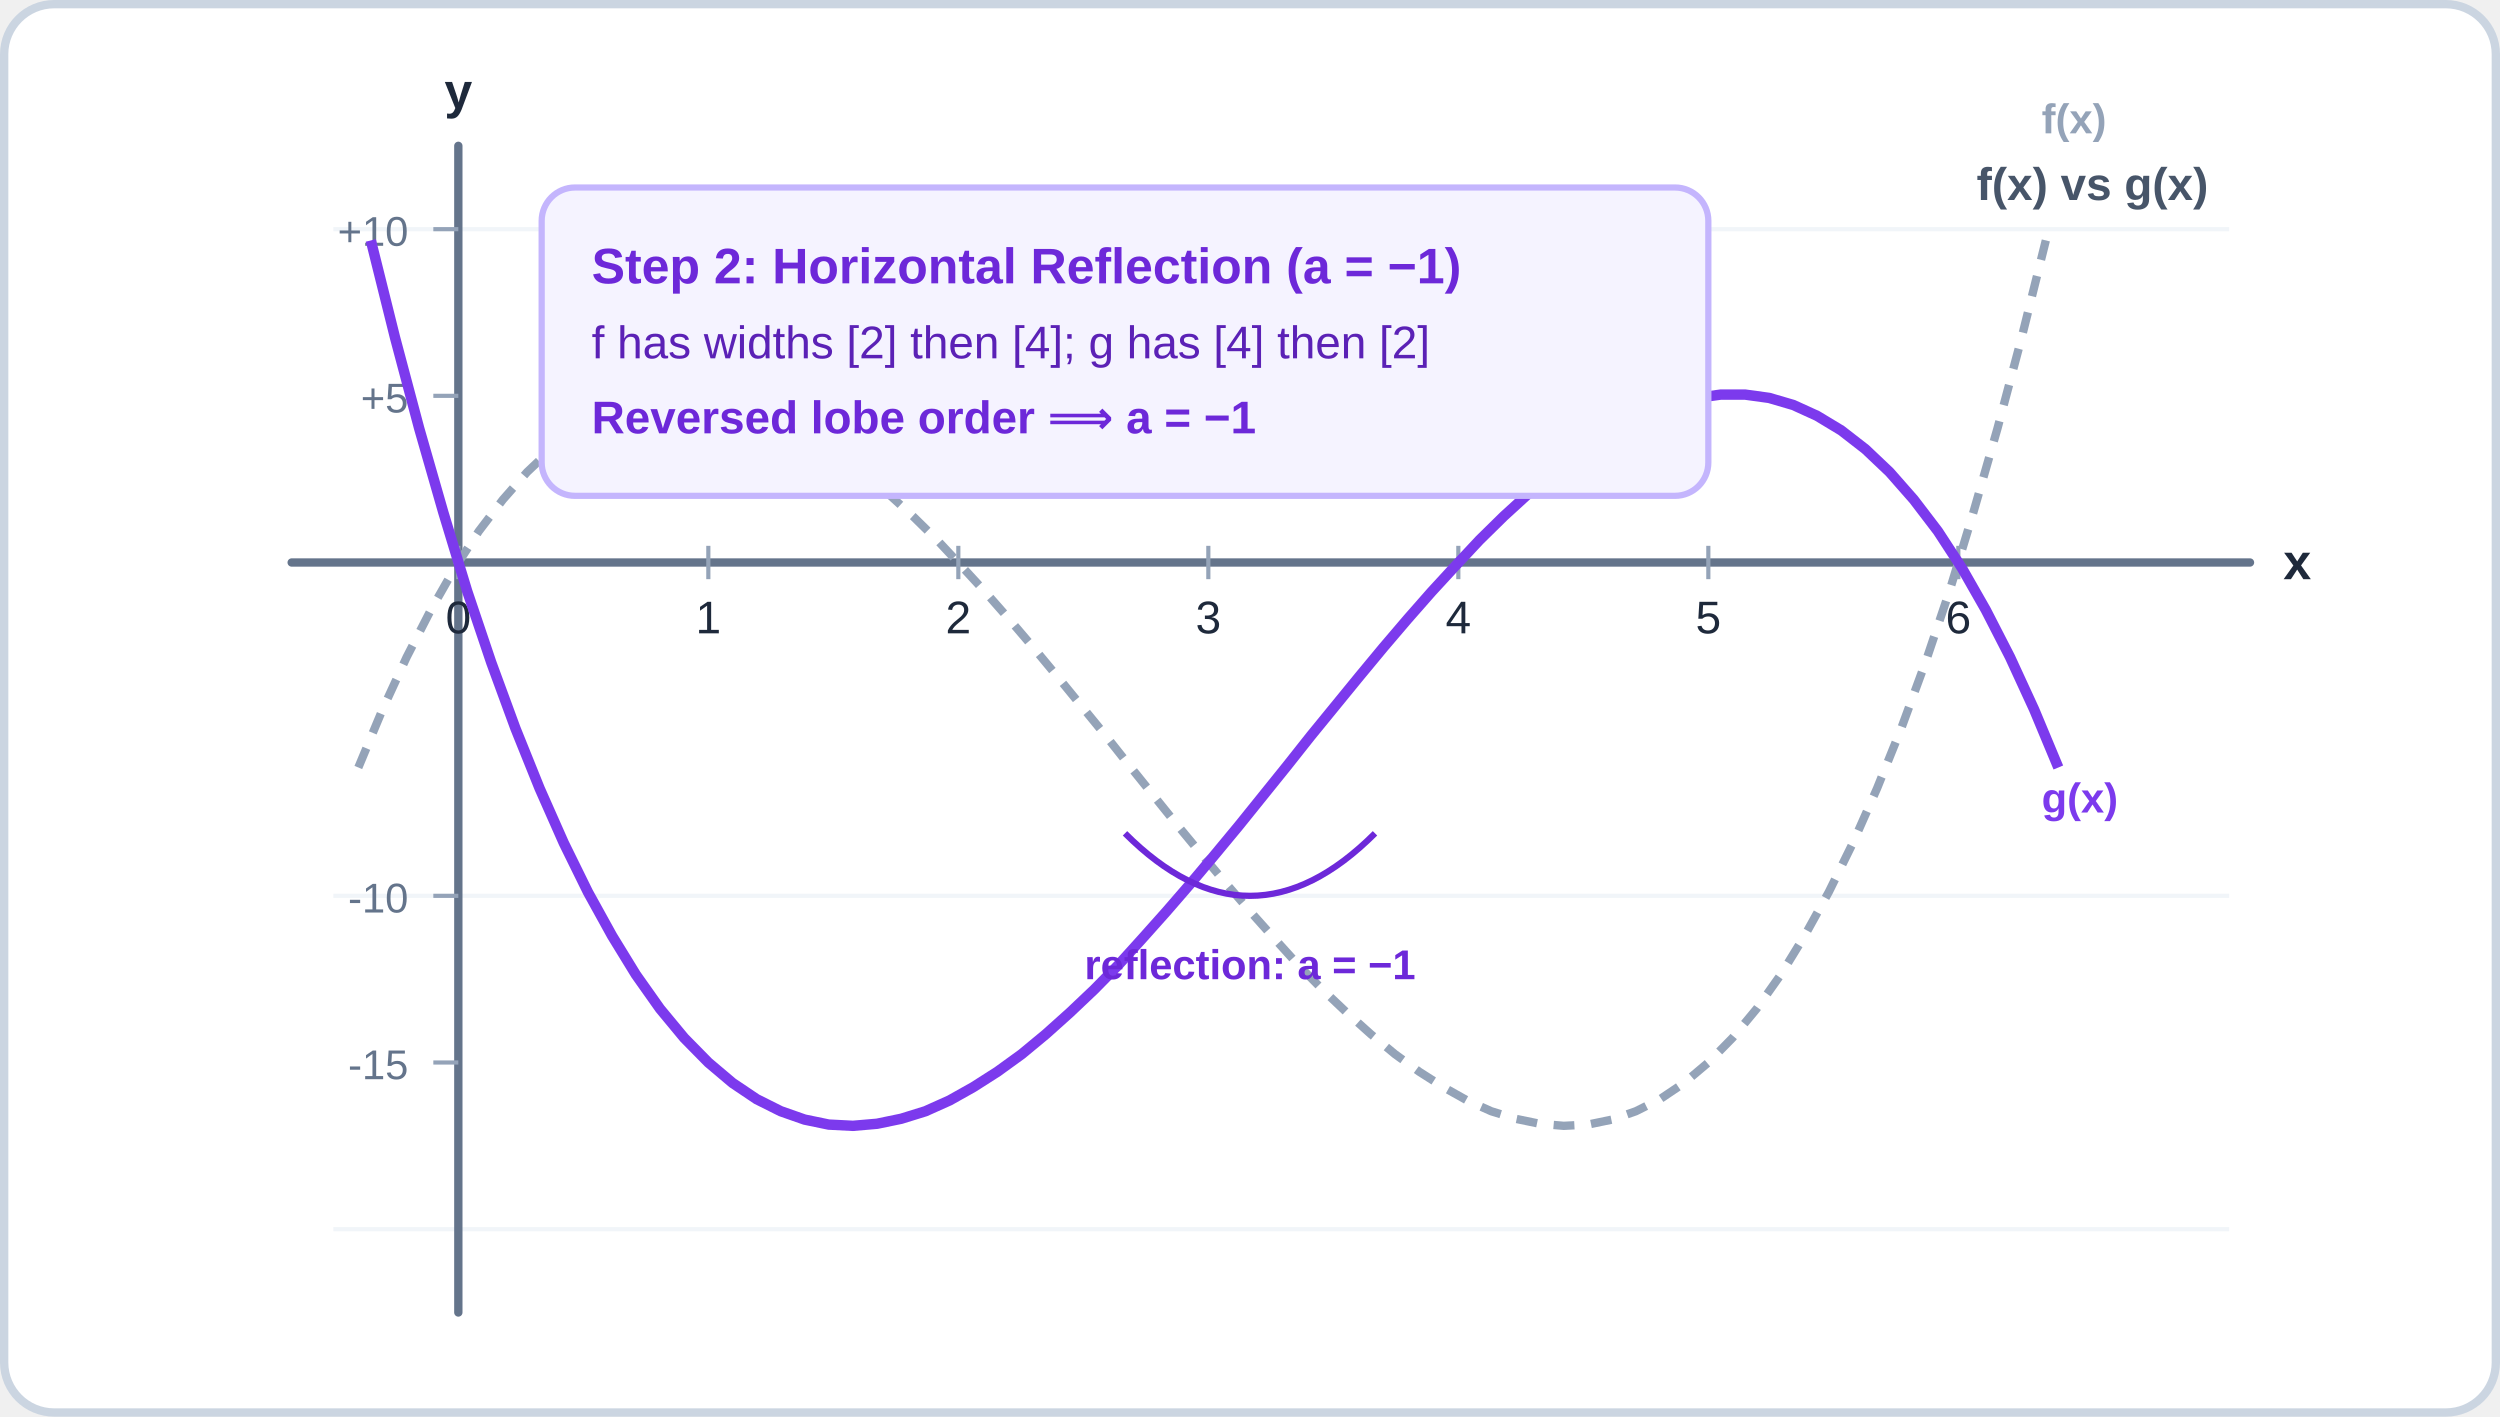
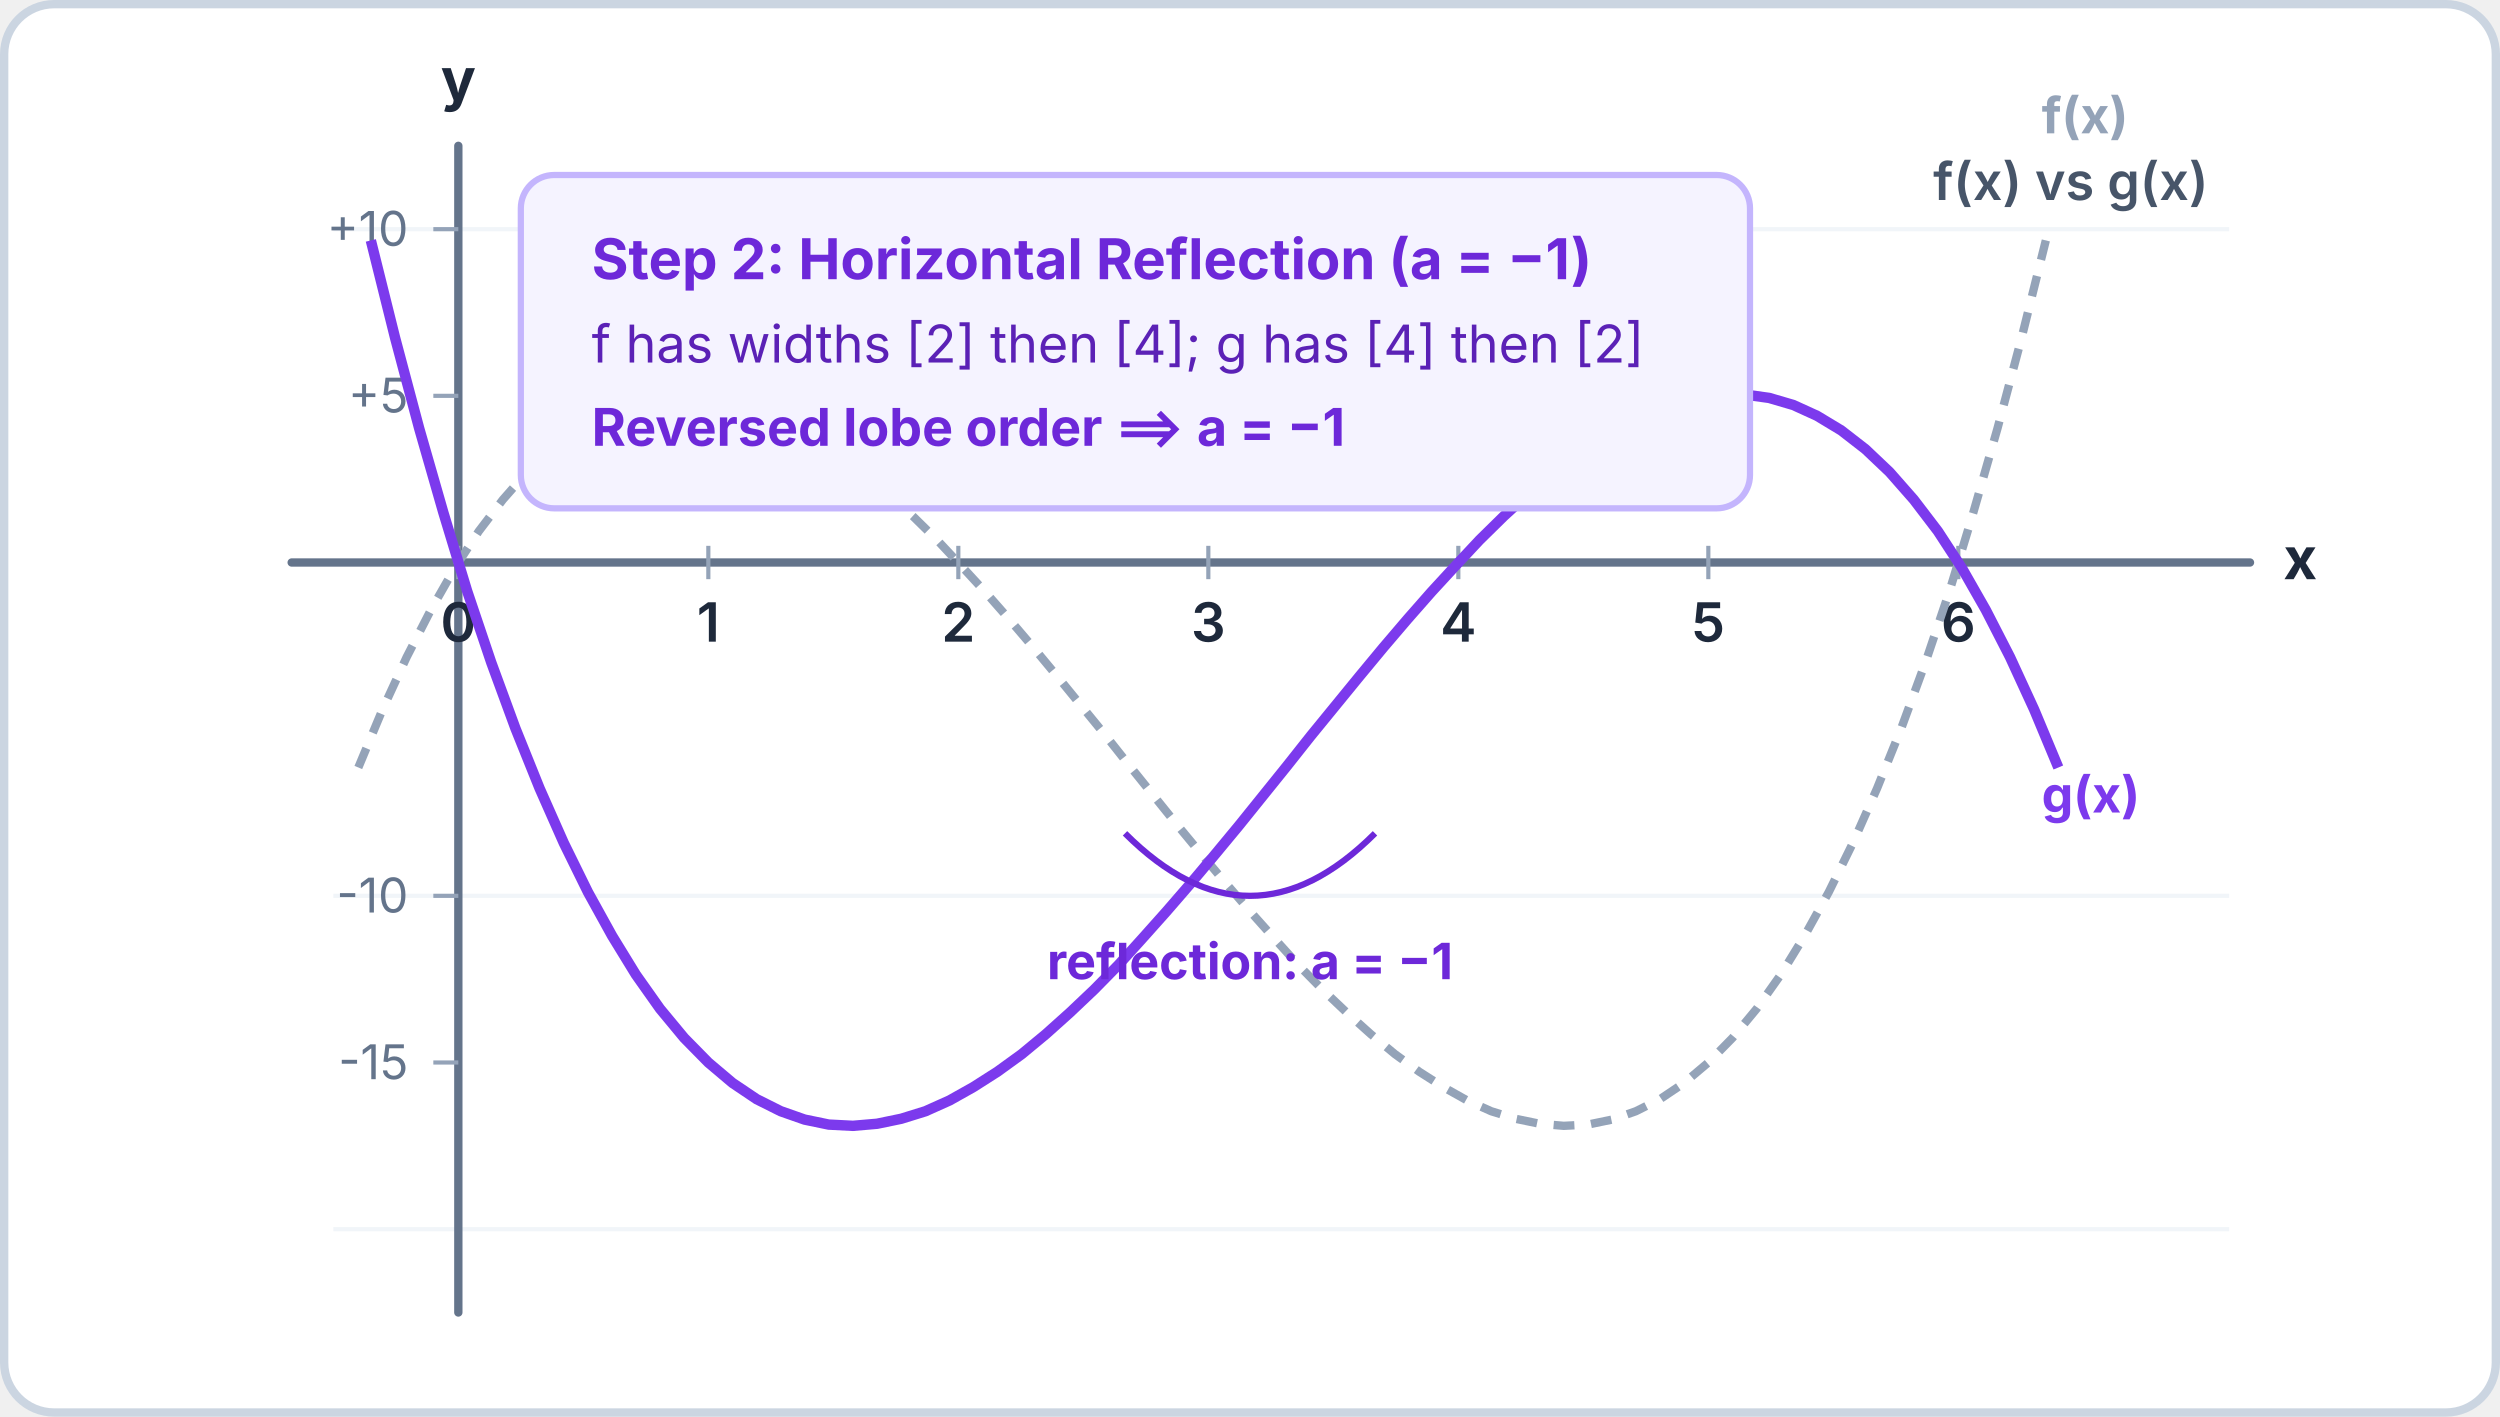
- <svg xmlns="http://www.w3.org/2000/svg" viewBox="0 0 600 340" width="50%" style="display:block;margin:0 auto;font-family:Arial,sans-serif;height:auto;max-width:100%">
+ <svg xmlns="http://www.w3.org/2000/svg" viewBox="0 0 600 340" width="100%" style="display:block;margin:0 auto;font-family:system-ui,-apple-system,sans-serif;height:auto;max-width:620px">
  <rect x="1" y="1" width="598" height="338" rx="12" fill="#fff" stroke="#cbd5e1" stroke-width="2" />
  <line x1="80" y1="55" x2="535" y2="55" stroke="#f1f5f9" stroke-width="1" />
  <line x1="80" y1="215" x2="535" y2="215" stroke="#f1f5f9" stroke-width="1" />
  <line x1="80" y1="295" x2="535" y2="295" stroke="#f1f5f9" stroke-width="1" />
  <line x1="70" y1="135" x2="540" y2="135" stroke="#64748b" stroke-width="2" stroke-linecap="round" />
  <line x1="110" y1="315" x2="110" y2="35" stroke="#64748b" stroke-width="2" stroke-linecap="round" />
  <line x1="110" y1="131" x2="110" y2="139" stroke="#94a3b8" stroke-width="1" />
-   <text x="110" y="152" fill="#1e293b" font-size="11" text-anchor="middle">0</text>
+   <text x="110" y="154" fill="#1e293b" font-size="13" font-weight="600" text-anchor="middle">0</text>
  <line x1="170" y1="131" x2="170" y2="139" stroke="#94a3b8" stroke-width="1" />
-   <text x="170" y="152" fill="#1e293b" font-size="11" text-anchor="middle">1</text>
+   <text x="170" y="154" fill="#1e293b" font-size="13" font-weight="600" text-anchor="middle">1</text>
  <line x1="230" y1="131" x2="230" y2="139" stroke="#94a3b8" stroke-width="1" />
-   <text x="230" y="152" fill="#1e293b" font-size="11" text-anchor="middle">2</text>
+   <text x="230" y="154" fill="#1e293b" font-size="13" font-weight="600" text-anchor="middle">2</text>
  <line x1="290" y1="131" x2="290" y2="139" stroke="#94a3b8" stroke-width="1" />
-   <text x="290" y="152" fill="#1e293b" font-size="11" text-anchor="middle">3</text>
+   <text x="290" y="154" fill="#1e293b" font-size="13" font-weight="600" text-anchor="middle">3</text>
  <line x1="350" y1="131" x2="350" y2="139" stroke="#94a3b8" stroke-width="1" />
-   <text x="350" y="152" fill="#1e293b" font-size="11" text-anchor="middle">4</text>
+   <text x="350" y="154" fill="#1e293b" font-size="13" font-weight="600" text-anchor="middle">4</text>
  <line x1="410" y1="131" x2="410" y2="139" stroke="#94a3b8" stroke-width="1" />
-   <text x="410" y="152" fill="#1e293b" font-size="11" text-anchor="middle">5</text>
+   <text x="410" y="154" fill="#1e293b" font-size="13" font-weight="600" text-anchor="middle">5</text>
  <line x1="470" y1="131" x2="470" y2="139" stroke="#94a3b8" stroke-width="1" />
-   <text x="470" y="152" fill="#1e293b" font-size="11" text-anchor="middle">6</text>
+   <text x="470" y="154" fill="#1e293b" font-size="13" font-weight="600" text-anchor="middle">6</text>
  <line x1="104" y1="55" x2="110" y2="55" stroke="#94a3b8" stroke-width="1" />
-   <text x="98" y="59" fill="#64748b" font-size="10" text-anchor="end">+10</text>
+   <text x="98" y="59" fill="#64748b" font-size="11.5" text-anchor="end">+10</text>
  <line x1="104" y1="95" x2="110" y2="95" stroke="#94a3b8" stroke-width="1" />
-   <text x="98" y="99" fill="#64748b" font-size="10" text-anchor="end">+5</text>
+   <text x="98" y="99" fill="#64748b" font-size="11.5" text-anchor="end">+5</text>
  <line x1="104" y1="215" x2="110" y2="215" stroke="#94a3b8" stroke-width="1" />
-   <text x="98" y="219" fill="#64748b" font-size="10" text-anchor="end">-10</text>
+   <text x="98" y="219" fill="#64748b" font-size="11.5" text-anchor="end">-10</text>
  <line x1="104" y1="255" x2="110" y2="255" stroke="#94a3b8" stroke-width="1" />
-   <text x="98" y="259" fill="#64748b" font-size="10" text-anchor="end">-15</text>
-   <text x="548" y="139" fill="#1e293b" font-size="12" text-anchor="start" font-weight="600">x</text>
-   <text x="110" y="26" fill="#1e293b" font-size="12" text-anchor="middle" font-weight="600">y</text>
-   <text x="530" y="48" fill="#475569" font-size="11" text-anchor="end" font-weight="600">f(x) vs g(x)</text>
+   <text x="98" y="259" fill="#64748b" font-size="11.5" text-anchor="end">-15</text>
+   <text x="548" y="139" fill="#1e293b" font-size="14" text-anchor="start" font-weight="700">x</text>
+   <text x="110" y="24" fill="#1e293b" font-size="14" text-anchor="middle" font-weight="700">y</text>
+   <text x="530" y="48" fill="#475569" font-size="12.5" text-anchor="end" font-weight="600">f(x) vs g(x)</text>
  <path d="M 86 184.2 L 91.8 170.3 L 97.6 157.7 L 103.4 146.4 L 109.1 136.4 L 114.9 127.5 L 120.7 119.9 L 126.5 113.3 L 132.3 107.8 L 138.1 103.3 L 143.9 99.8 L 149.6 97.2 L 155.4 95.5 L 161.2 94.7 L 167 94.7 L 172.8 95.5 L 178.6 96.9 L 184.4 99.1 L 190.1 101.9 L 195.9 105.3 L 201.7 109.2 L 207.5 113.7 L 213.3 118.6 L 219.1 123.9 L 224.9 129.6 L 230.6 135.7 L 236.4 142 L 242.2 148.6 L 248 155.4 L 253.8 162.4 L 259.6 169.5 L 265.4 176.6 L 271.1 183.8 L 276.9 191 L 282.7 198.2 L 288.5 205.2 L 294.3 212.1 L 300.1 218.8 L 305.9 225.3 L 311.6 231.6 L 317.4 237.5 L 323.2 243 L 329 248.2 L 334.8 253 L 340.6 257.2 L 346.4 260.9 L 352.1 264.1 L 357.9 266.7 L 363.7 268.5 L 369.5 269.7 L 375.3 270.2 L 381.1 269.9 L 386.9 268.7 L 392.6 266.7 L 398.4 263.8 L 404.2 259.9 L 410 255 L 415.8 249.1 L 421.6 242.1 L 427.4 233.9 L 433.1 224.6 L 438.9 214.1 L 444.7 202.3 L 450.5 189.2 L 456.3 174.8 L 462.1 159 L 467.9 141.8 L 473.6 123 L 479.4 102.8 L 485.2 81 L 491 57.7" fill="none" stroke="#94a3b8" stroke-width="2" stroke-dasharray="5 4" />
-   <text x="490" y="32" fill="#94a3b8" font-size="10" font-weight="bold">f(x)</text>
+   <text x="490" y="32" fill="#94a3b8" font-size="12" font-weight="bold">f(x)</text>
  <path d="M 89 57.7 L 94.8 81 L 100.6 102.8 L 106.4 123 L 112.1 141.8 L 117.9 159 L 123.7 174.8 L 129.5 189.2 L 135.3 202.3 L 141.1 214.1 L 146.9 224.6 L 152.6 233.9 L 158.4 242.1 L 164.2 249.1 L 170 255 L 175.8 259.9 L 181.6 263.8 L 187.4 266.7 L 193.1 268.7 L 198.9 269.9 L 204.7 270.2 L 210.5 269.7 L 216.3 268.5 L 222.1 266.7 L 227.9 264.1 L 233.6 260.9 L 239.4 257.2 L 245.2 253 L 251 248.2 L 256.8 243 L 262.6 237.5 L 268.4 231.6 L 274.1 225.3 L 279.9 218.8 L 285.7 212.1 L 291.5 205.2 L 297.3 198.2 L 303.1 191 L 308.9 183.8 L 314.6 176.6 L 320.4 169.5 L 326.2 162.4 L 332 155.4 L 337.8 148.6 L 343.6 142 L 349.4 135.7 L 355.1 129.6 L 360.9 123.9 L 366.7 118.6 L 372.5 113.7 L 378.3 109.2 L 384.1 105.3 L 389.9 101.9 L 395.6 99.1 L 401.4 96.9 L 407.2 95.5 L 413 94.7 L 418.8 94.7 L 424.6 95.5 L 430.4 97.2 L 436.1 99.8 L 441.9 103.3 L 447.7 107.8 L 453.5 113.3 L 459.3 119.9 L 465.1 127.5 L 470.9 136.4 L 476.6 146.4 L 482.4 157.7 L 488.2 170.3 L 494 184.2" fill="none" stroke="#7c3aed" stroke-width="2.5" />
-   <text x="490" y="195" fill="#7c3aed" font-size="10" font-weight="bold">g(x)</text>
+   <text x="490" y="195" fill="#7c3aed" font-size="12" font-weight="bold">g(x)</text>
  <path d="M 270 200 C 290 220, 310 220, 330 200" fill="none" stroke="#6d28d9" stroke-width="1.5" />
-   <text x="300" y="235" fill="#6d28d9" font-size="10" text-anchor="middle" font-weight="bold">reflection: a = −1</text>
-   <rect x="130" y="45" width="280" height="74" rx="8" fill="#f5f3ff" stroke="#c4b5fd" stroke-width="1.5" />
-   <text x="142" y="68" fill="#6d28d9" font-size="12" font-weight="bold">Step 2: Horizontal Reflection (a = −1)</text>
-   <text x="142" y="86" fill="#5b21b6" font-size="11">f has widths [2] then [4]; g has [4] then [2]</text>
-   <text x="142" y="104" fill="#6d28d9" font-size="11" font-weight="bold">Reversed lobe order ⟹ a = −1</text>
+   <text x="300" y="235" fill="#6d28d9" font-size="12" text-anchor="middle" font-weight="bold">reflection: a = −1</text>
+   <rect x="125" y="42" width="295" height="80" rx="8" fill="#f5f3ff" stroke="#c4b5fd" stroke-width="1.5" />
+   <text x="142" y="67" fill="#6d28d9" font-size="13.5" font-weight="bold">Step 2: Horizontal Reflection (a = −1)</text>
+   <text x="142" y="87" fill="#5b21b6" font-size="12.5">f has widths [2] then [4]; g has [4] then [2]</text>
+   <text x="142" y="107" fill="#6d28d9" font-size="12.5" font-weight="bold">Reversed lobe order ⟹ a = −1</text>
</svg>
